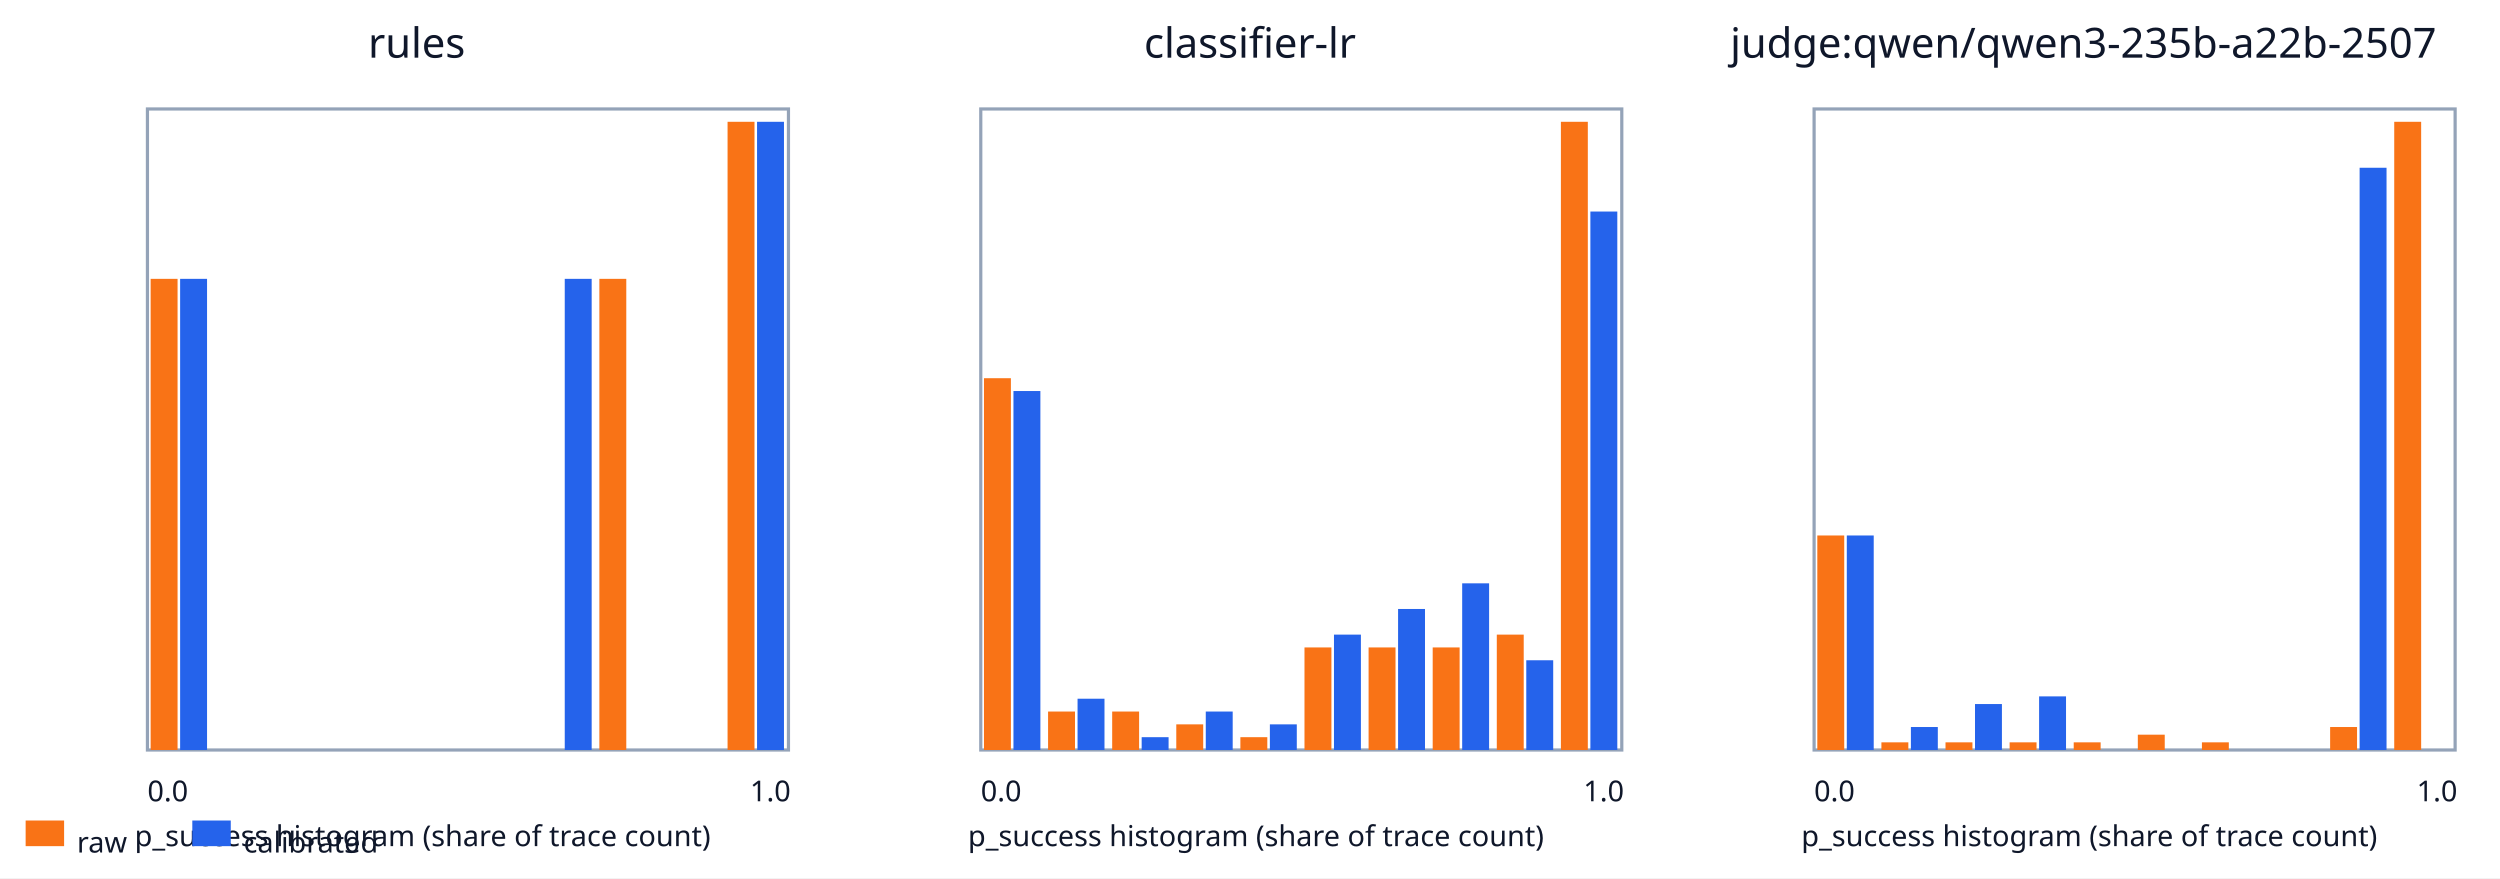
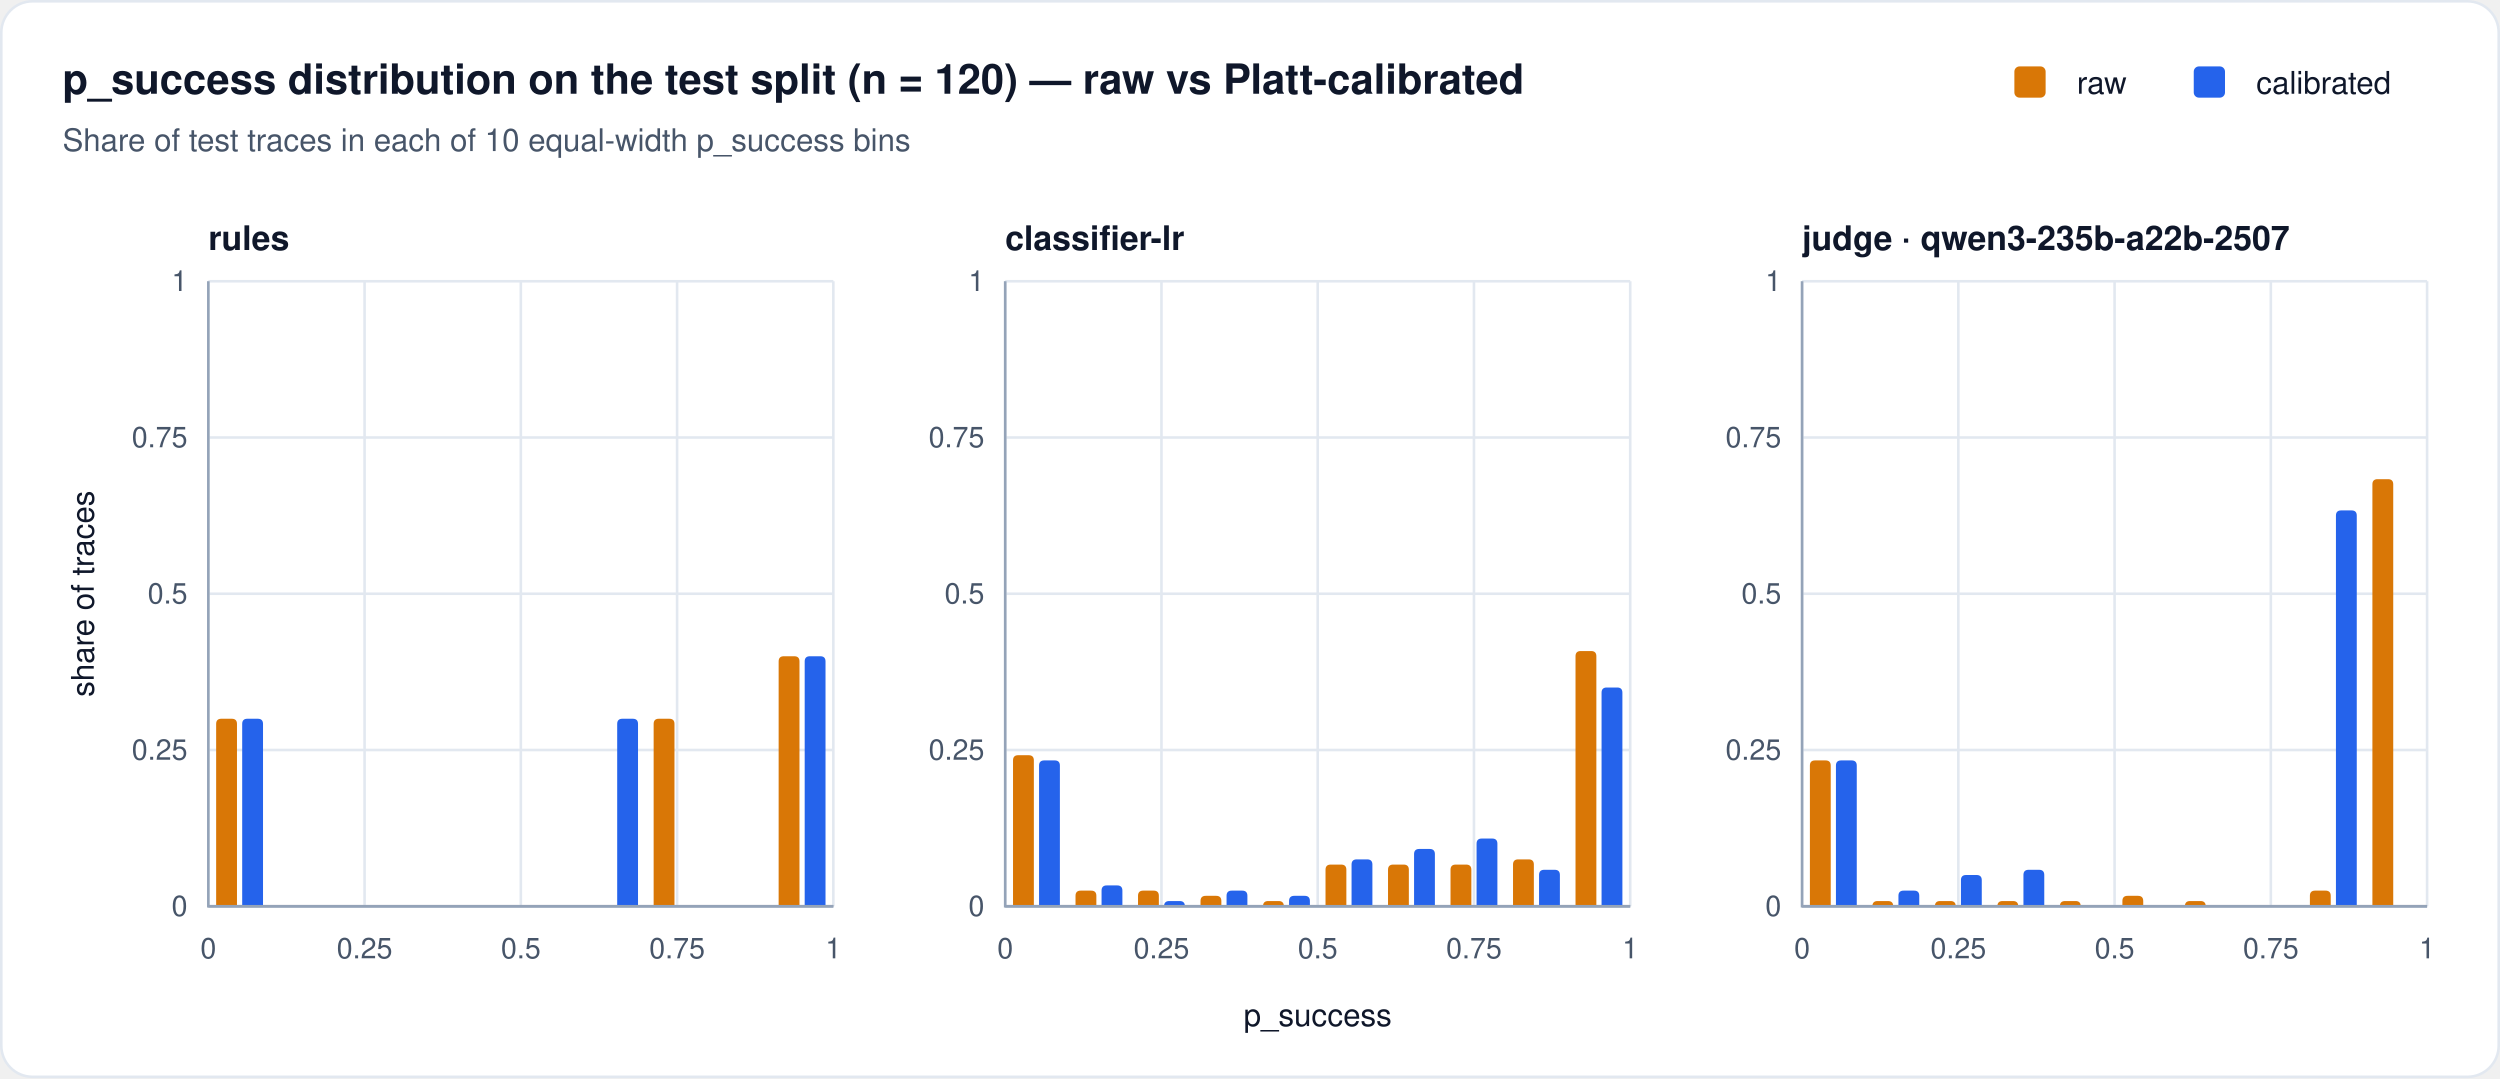
- <svg xmlns="http://www.w3.org/2000/svg" viewBox="0 0 780.00 274.00" font-family="sans-serif">
-   <rect x="0" y="0" width="780.00" height="274.00" fill="#ffffff" />
-   <text x="130.00" y="18" text-anchor="middle" font-size="13" fill="#0f172a">rules</text>
-   <rect x="46.00" y="34.00" width="200.00" height="200.00" fill="none" stroke="#94a3b8" />
-   <rect x="47.00" y="87.00" width="8.40" height="147.00" fill="#f97316" />
-   <rect x="56.20" y="87.00" width="8.40" height="147.00" fill="#2563eb" />
-   <rect x="67.00" y="234.00" width="8.40" height="0.00" fill="#f97316" />
-   <rect x="76.20" y="234.00" width="8.40" height="0.00" fill="#2563eb" />
-   <rect x="87.00" y="234.00" width="8.40" height="0.00" fill="#f97316" />
-   <rect x="96.20" y="234.00" width="8.40" height="0.00" fill="#2563eb" />
-   <rect x="107.00" y="234.00" width="8.40" height="0.00" fill="#f97316" />
-   <rect x="116.20" y="234.00" width="8.40" height="0.00" fill="#2563eb" />
-   <rect x="127.00" y="234.00" width="8.40" height="0.00" fill="#f97316" />
-   <rect x="136.20" y="234.00" width="8.40" height="0.00" fill="#2563eb" />
-   <rect x="147.00" y="234.00" width="8.40" height="0.00" fill="#f97316" />
-   <rect x="156.20" y="234.00" width="8.40" height="0.00" fill="#2563eb" />
-   <rect x="167.00" y="234.00" width="8.40" height="0.00" fill="#f97316" />
-   <rect x="176.20" y="87.00" width="8.40" height="147.00" fill="#2563eb" />
-   <rect x="187.00" y="87.00" width="8.40" height="147.00" fill="#f97316" />
-   <rect x="196.20" y="234.00" width="8.40" height="0.00" fill="#2563eb" />
-   <rect x="207.00" y="234.00" width="8.40" height="0.00" fill="#f97316" />
-   <rect x="216.20" y="234.00" width="8.40" height="0.00" fill="#2563eb" />
-   <rect x="227.00" y="38.00" width="8.40" height="196.00" fill="#f97316" />
-   <rect x="236.20" y="38.00" width="8.40" height="196.00" fill="#2563eb" />
-   <text x="46.00" y="250.00" font-size="9" fill="#0f172a">0.0</text>
-   <text x="234.00" y="250.00" font-size="9" fill="#0f172a">1.0</text>
-   <text x="42.00" y="264.00" font-size="9" fill="#0f172a">p_success histogram (share of trace count)</text>
-   <text x="390.00" y="18" text-anchor="middle" font-size="13" fill="#0f172a">classifier-lr</text>
-   <rect x="306.00" y="34.00" width="200.00" height="200.00" fill="none" stroke="#94a3b8" />
-   <rect x="307.00" y="118.00" width="8.40" height="116.00" fill="#f97316" />
-   <rect x="316.20" y="122.00" width="8.40" height="112.00" fill="#2563eb" />
-   <rect x="327.00" y="222.00" width="8.40" height="12.00" fill="#f97316" />
-   <rect x="336.20" y="218.00" width="8.40" height="16.00" fill="#2563eb" />
-   <rect x="347.00" y="222.00" width="8.40" height="12.00" fill="#f97316" />
-   <rect x="356.20" y="230.00" width="8.40" height="4.00" fill="#2563eb" />
-   <rect x="367.00" y="226.00" width="8.40" height="8.00" fill="#f97316" />
-   <rect x="376.20" y="222.00" width="8.40" height="12.00" fill="#2563eb" />
-   <rect x="387.00" y="230.00" width="8.40" height="4.00" fill="#f97316" />
-   <rect x="396.20" y="226.00" width="8.40" height="8.00" fill="#2563eb" />
-   <rect x="407.00" y="202.00" width="8.40" height="32.00" fill="#f97316" />
-   <rect x="416.20" y="198.00" width="8.40" height="36.00" fill="#2563eb" />
-   <rect x="427.00" y="202.00" width="8.40" height="32.00" fill="#f97316" />
-   <rect x="436.20" y="190.00" width="8.40" height="44.00" fill="#2563eb" />
-   <rect x="447.00" y="202.00" width="8.40" height="32.00" fill="#f97316" />
-   <rect x="456.20" y="182.00" width="8.40" height="52.00" fill="#2563eb" />
-   <rect x="467.00" y="198.00" width="8.40" height="36.00" fill="#f97316" />
-   <rect x="476.20" y="206.00" width="8.40" height="28.00" fill="#2563eb" />
-   <rect x="487.00" y="38.00" width="8.40" height="196.00" fill="#f97316" />
-   <rect x="496.20" y="66.00" width="8.40" height="168.00" fill="#2563eb" />
-   <text x="306.00" y="250.00" font-size="9" fill="#0f172a">0.0</text>
-   <text x="494.00" y="250.00" font-size="9" fill="#0f172a">1.0</text>
-   <text x="302.00" y="264.00" font-size="9" fill="#0f172a">p_success histogram (share of trace count)</text>
-   <text x="650.00" y="18" text-anchor="middle" font-size="13" fill="#0f172a">judge:qwen/qwen3-235b-a22b-2507</text>
-   <rect x="566.00" y="34.00" width="200.00" height="200.00" fill="none" stroke="#94a3b8" />
-   <rect x="567.00" y="167.07" width="8.40" height="66.93" fill="#f97316" />
-   <rect x="576.20" y="167.07" width="8.40" height="66.93" fill="#2563eb" />
-   <rect x="587.00" y="231.61" width="8.40" height="2.39" fill="#f97316" />
-   <rect x="596.20" y="226.83" width="8.40" height="7.17" fill="#2563eb" />
-   <rect x="607.00" y="231.61" width="8.40" height="2.39" fill="#f97316" />
-   <rect x="616.20" y="219.66" width="8.40" height="14.34" fill="#2563eb" />
-   <rect x="627.00" y="231.61" width="8.40" height="2.39" fill="#f97316" />
-   <rect x="636.20" y="217.27" width="8.40" height="16.73" fill="#2563eb" />
-   <rect x="647.00" y="231.61" width="8.40" height="2.39" fill="#f97316" />
-   <rect x="656.20" y="234.00" width="8.40" height="0.00" fill="#2563eb" />
-   <rect x="667.00" y="229.22" width="8.40" height="4.78" fill="#f97316" />
-   <rect x="676.20" y="234.00" width="8.40" height="0.00" fill="#2563eb" />
-   <rect x="687.00" y="231.61" width="8.40" height="2.39" fill="#f97316" />
-   <rect x="696.20" y="234.00" width="8.40" height="0.00" fill="#2563eb" />
-   <rect x="707.00" y="234.00" width="8.40" height="0.00" fill="#f97316" />
-   <rect x="716.20" y="234.00" width="8.40" height="0.00" fill="#2563eb" />
-   <rect x="727.00" y="226.83" width="8.40" height="7.17" fill="#f97316" />
-   <rect x="736.20" y="52.34" width="8.40" height="181.66" fill="#2563eb" />
-   <rect x="747.00" y="38.00" width="8.40" height="196.00" fill="#f97316" />
-   <rect x="756.20" y="234.00" width="8.40" height="0.00" fill="#2563eb" />
-   <text x="566.00" y="250.00" font-size="9" fill="#0f172a">0.0</text>
-   <text x="754.00" y="250.00" font-size="9" fill="#0f172a">1.0</text>
-   <text x="562.00" y="264.00" font-size="9" fill="#0f172a">p_success histogram (share of trace count)</text>
-   <rect x="8" y="256.00" width="12" height="8" fill="#f97316" />
-   <text x="24" y="266.00" font-size="9" fill="#0f172a">raw</text>
-   <rect x="60" y="256.00" width="12" height="8" fill="#2563eb" />
-   <text x="76" y="266.00" font-size="9" fill="#0f172a">calibrated</text>
+ <svg xmlns="http://www.w3.org/2000/svg" width="960" height="414" viewBox="0 0 960 414" font-family="ui-sans-serif, system-ui, -apple-system, 'Segoe UI', Helvetica, Arial, sans-serif" role="img">
+   <rect x="0.5" y="0.5" width="959" height="413" rx="12" fill="#ffffff" stroke="#e2e8f0" />
+   <text x="24" y="36" font-size="16" fill="#0f172a" font-weight="600">p_success distribution on the test split (n = 120) — raw vs Platt-calibrated</text>
+   <text x="24" y="58" font-size="12" fill="#475569">Share of test traces in each of 10 equal-width p_success bins</text>
+   <rect x="842.4" y="25.5" width="12" height="12" rx="2" fill="#2563eb" />
+   <text x="866.4" y="36" font-size="12" fill="#0f172a">calibrated</text>
+   <rect x="773.52" y="25.5" width="12" height="12" rx="2" fill="#d97706" />
+   <text x="797.52" y="36" font-size="12" fill="#0f172a">raw</text>
+   <path d="M80,108V348M80,348H320M140,108V348M80,288H320M200,108V348M80,228H320M260,108V348M80,168H320M320,108V348M80,108H320" fill="none" stroke="#e2e8f0" />
+   <path d="M80,108V348H320" fill="none" stroke="#94a3b8" />
+   <text x="80" y="368" font-size="11" fill="#475569" text-anchor="middle">0</text>
+   <text x="72" y="351.75" font-size="11" fill="#475569" text-anchor="end">0</text>
+   <text x="140" y="368" font-size="11" fill="#475569" text-anchor="middle">0.25</text>
+   <text x="72" y="291.75" font-size="11" fill="#475569" text-anchor="end">0.25</text>
+   <text x="200" y="368" font-size="11" fill="#475569" text-anchor="middle">0.5</text>
+   <text x="72" y="231.75" font-size="11" fill="#475569" text-anchor="end">0.5</text>
+   <text x="260" y="368" font-size="11" fill="#475569" text-anchor="middle">0.75</text>
+   <text x="72" y="171.75" font-size="11" fill="#475569" text-anchor="end">0.75</text>
+   <text x="320" y="368" font-size="11" fill="#475569" text-anchor="middle">1</text>
+   <text x="72" y="111.75" font-size="11" fill="#475569" text-anchor="end">1</text>
+   <path d="M386,108V348M386,348H626M446,108V348M386,288H626M506,108V348M386,228H626M566,108V348M386,168H626M626,108V348M386,108H626" fill="none" stroke="#e2e8f0" />
+   <path d="M386,108V348H626" fill="none" stroke="#94a3b8" />
+   <text x="386" y="368" font-size="11" fill="#475569" text-anchor="middle">0</text>
+   <text x="378" y="351.75" font-size="11" fill="#475569" text-anchor="end">0</text>
+   <text x="446" y="368" font-size="11" fill="#475569" text-anchor="middle">0.25</text>
+   <text x="378" y="291.75" font-size="11" fill="#475569" text-anchor="end">0.25</text>
+   <text x="506" y="368" font-size="11" fill="#475569" text-anchor="middle">0.5</text>
+   <text x="378" y="231.75" font-size="11" fill="#475569" text-anchor="end">0.5</text>
+   <text x="566" y="368" font-size="11" fill="#475569" text-anchor="middle">0.75</text>
+   <text x="378" y="171.75" font-size="11" fill="#475569" text-anchor="end">0.75</text>
+   <text x="626" y="368" font-size="11" fill="#475569" text-anchor="middle">1</text>
+   <text x="378" y="111.75" font-size="11" fill="#475569" text-anchor="end">1</text>
+   <path d="M692,108V348M692,348H932M752,108V348M692,288H932M812,108V348M692,228H932M872,108V348M692,168H932M932,108V348M692,108H932" fill="none" stroke="#e2e8f0" />
+   <path d="M692,108V348H932" fill="none" stroke="#94a3b8" />
+   <text x="692" y="368" font-size="11" fill="#475569" text-anchor="middle">0</text>
+   <text x="684" y="351.75" font-size="11" fill="#475569" text-anchor="end">0</text>
+   <text x="752" y="368" font-size="11" fill="#475569" text-anchor="middle">0.25</text>
+   <text x="684" y="291.75" font-size="11" fill="#475569" text-anchor="end">0.25</text>
+   <text x="812" y="368" font-size="11" fill="#475569" text-anchor="middle">0.5</text>
+   <text x="684" y="231.75" font-size="11" fill="#475569" text-anchor="end">0.5</text>
+   <text x="872" y="368" font-size="11" fill="#475569" text-anchor="middle">0.75</text>
+   <text x="684" y="171.75" font-size="11" fill="#475569" text-anchor="end">0.75</text>
+   <text x="932" y="368" font-size="11" fill="#475569" text-anchor="middle">1</text>
+   <text x="684" y="111.75" font-size="11" fill="#475569" text-anchor="end">1</text>
+   <text x="506" y="394" font-size="12" fill="#0f172a" text-anchor="middle">p_success</text>
+   <text x="36" y="228" font-size="12" fill="#0f172a" text-anchor="middle" transform="rotate(-90 36 228)">share of traces</text>
+   <text x="80" y="96" font-size="13" fill="#0f172a" font-weight="600">rules</text>
+   <path d="M83,348V278Q83,276 85,276H89Q91,276 91,278V348Z" fill="#d97706" />
+   <path d="M251,348V278Q251,276 253,276H257Q259,276 259,278V348Z" fill="#d97706" />
+   <path d="M299,348V254Q299,252 301,252H305Q307,252 307,254V348Z" fill="#d97706" />
+   <path d="M93,348V278Q93,276 95,276H99Q101,276 101,278V348Z" fill="#2563eb" />
+   <path d="M237,348V278Q237,276 239,276H243Q245,276 245,278V348Z" fill="#2563eb" />
+   <path d="M309,348V254Q309,252 311,252H315Q317,252 317,254V348Z" fill="#2563eb" />
+   <path d="M80,348H320" fill="none" stroke="#94a3b8" />
+   <text x="386" y="96" font-size="13" fill="#0f172a" font-weight="600">classifier-lr</text>
+   <path d="M389,348V292Q389,290 391,290H395Q397,290 397,292V348Z" fill="#d97706" />
+   <path d="M413,348V344Q413,342 415,342H419Q421,342 421,344V348Z" fill="#d97706" />
+   <path d="M437,348V344Q437,342 439,342H443Q445,342 445,344V348Z" fill="#d97706" />
+   <path d="M461,348V346Q461,344 463,344H467Q469,344 469,346V348Z" fill="#d97706" />
+   <path d="M485,348V348Q485,346 487,346H491Q493,346 493,348V348Z" fill="#d97706" />
+   <path d="M509,348V334Q509,332 511,332H515Q517,332 517,334V348Z" fill="#d97706" />
+   <path d="M533,348V334Q533,332 535,332H539Q541,332 541,334V348Z" fill="#d97706" />
+   <path d="M557,348V334Q557,332 559,332H563Q565,332 565,334V348Z" fill="#d97706" />
+   <path d="M581,348V332Q581,330 583,330H587Q589,330 589,332V348Z" fill="#d97706" />
+   <path d="M605,348V252Q605,250 607,250H611Q613,250 613,252V348Z" fill="#d97706" />
+   <path d="M399,348V294Q399,292 401,292H405Q407,292 407,294V348Z" fill="#2563eb" />
+   <path d="M423,348V342Q423,340 425,340H429Q431,340 431,342V348Z" fill="#2563eb" />
+   <path d="M447,348V348Q447,346 449,346H453Q455,346 455,348V348Z" fill="#2563eb" />
+   <path d="M471,348V344Q471,342 473,342H477Q479,342 479,344V348Z" fill="#2563eb" />
+   <path d="M495,348V346Q495,344 497,344H501Q503,344 503,346V348Z" fill="#2563eb" />
+   <path d="M519,348V332Q519,330 521,330H525Q527,330 527,332V348Z" fill="#2563eb" />
+   <path d="M543,348V328Q543,326 545,326H549Q551,326 551,328V348Z" fill="#2563eb" />
+   <path d="M567,348V324Q567,322 569,322H573Q575,322 575,324V348Z" fill="#2563eb" />
+   <path d="M591,348V336Q591,334 593,334H597Q599,334 599,336V348Z" fill="#2563eb" />
+   <path d="M615,348V266Q615,264 617,264H621Q623,264 623,266V348Z" fill="#2563eb" />
+   <path d="M386,348H626" fill="none" stroke="#94a3b8" />
+   <text x="692" y="96" font-size="13" fill="#0f172a" font-weight="600">judge · qwen3-235b-a22b-2507</text>
+   <path d="M695,348V294Q695,292 697,292H701Q703,292 703,294V348Z" fill="#d97706" />
+   <path d="M719,348V348Q719,346 721,346H725Q727,346 727,348V348Z" fill="#d97706" />
+   <path d="M743,348V348Q743,346 745,346H749Q751,346 751,348V348Z" fill="#d97706" />
+   <path d="M767,348V348Q767,346 769,346H773Q775,346 775,348V348Z" fill="#d97706" />
+   <path d="M791,348V348Q791,346 793,346H797Q799,346 799,348V348Z" fill="#d97706" />
+   <path d="M815,348V346Q815,344 817,344H821Q823,344 823,346V348Z" fill="#d97706" />
+   <path d="M839,348V348Q839,346 841,346H845Q847,346 847,348V348Z" fill="#d97706" />
+   <path d="M887,348V344Q887,342 889,342H893Q895,342 895,344V348Z" fill="#d97706" />
+   <path d="M911,348V186Q911,184 913,184H917Q919,184 919,186V348Z" fill="#d97706" />
+   <path d="M705,348V294Q705,292 707,292H711Q713,292 713,294V348Z" fill="#2563eb" />
+   <path d="M729,348V344Q729,342 731,342H735Q737,342 737,344V348Z" fill="#2563eb" />
+   <path d="M753,348V338Q753,336 755,336H759Q761,336 761,338V348Z" fill="#2563eb" />
+   <path d="M777,348V336Q777,334 779,334H783Q785,334 785,336V348Z" fill="#2563eb" />
+   <path d="M897,348V198Q897,196 899,196H903Q905,196 905,198V348Z" fill="#2563eb" />
+   <path d="M692,348H932" fill="none" stroke="#94a3b8" />
</svg>
